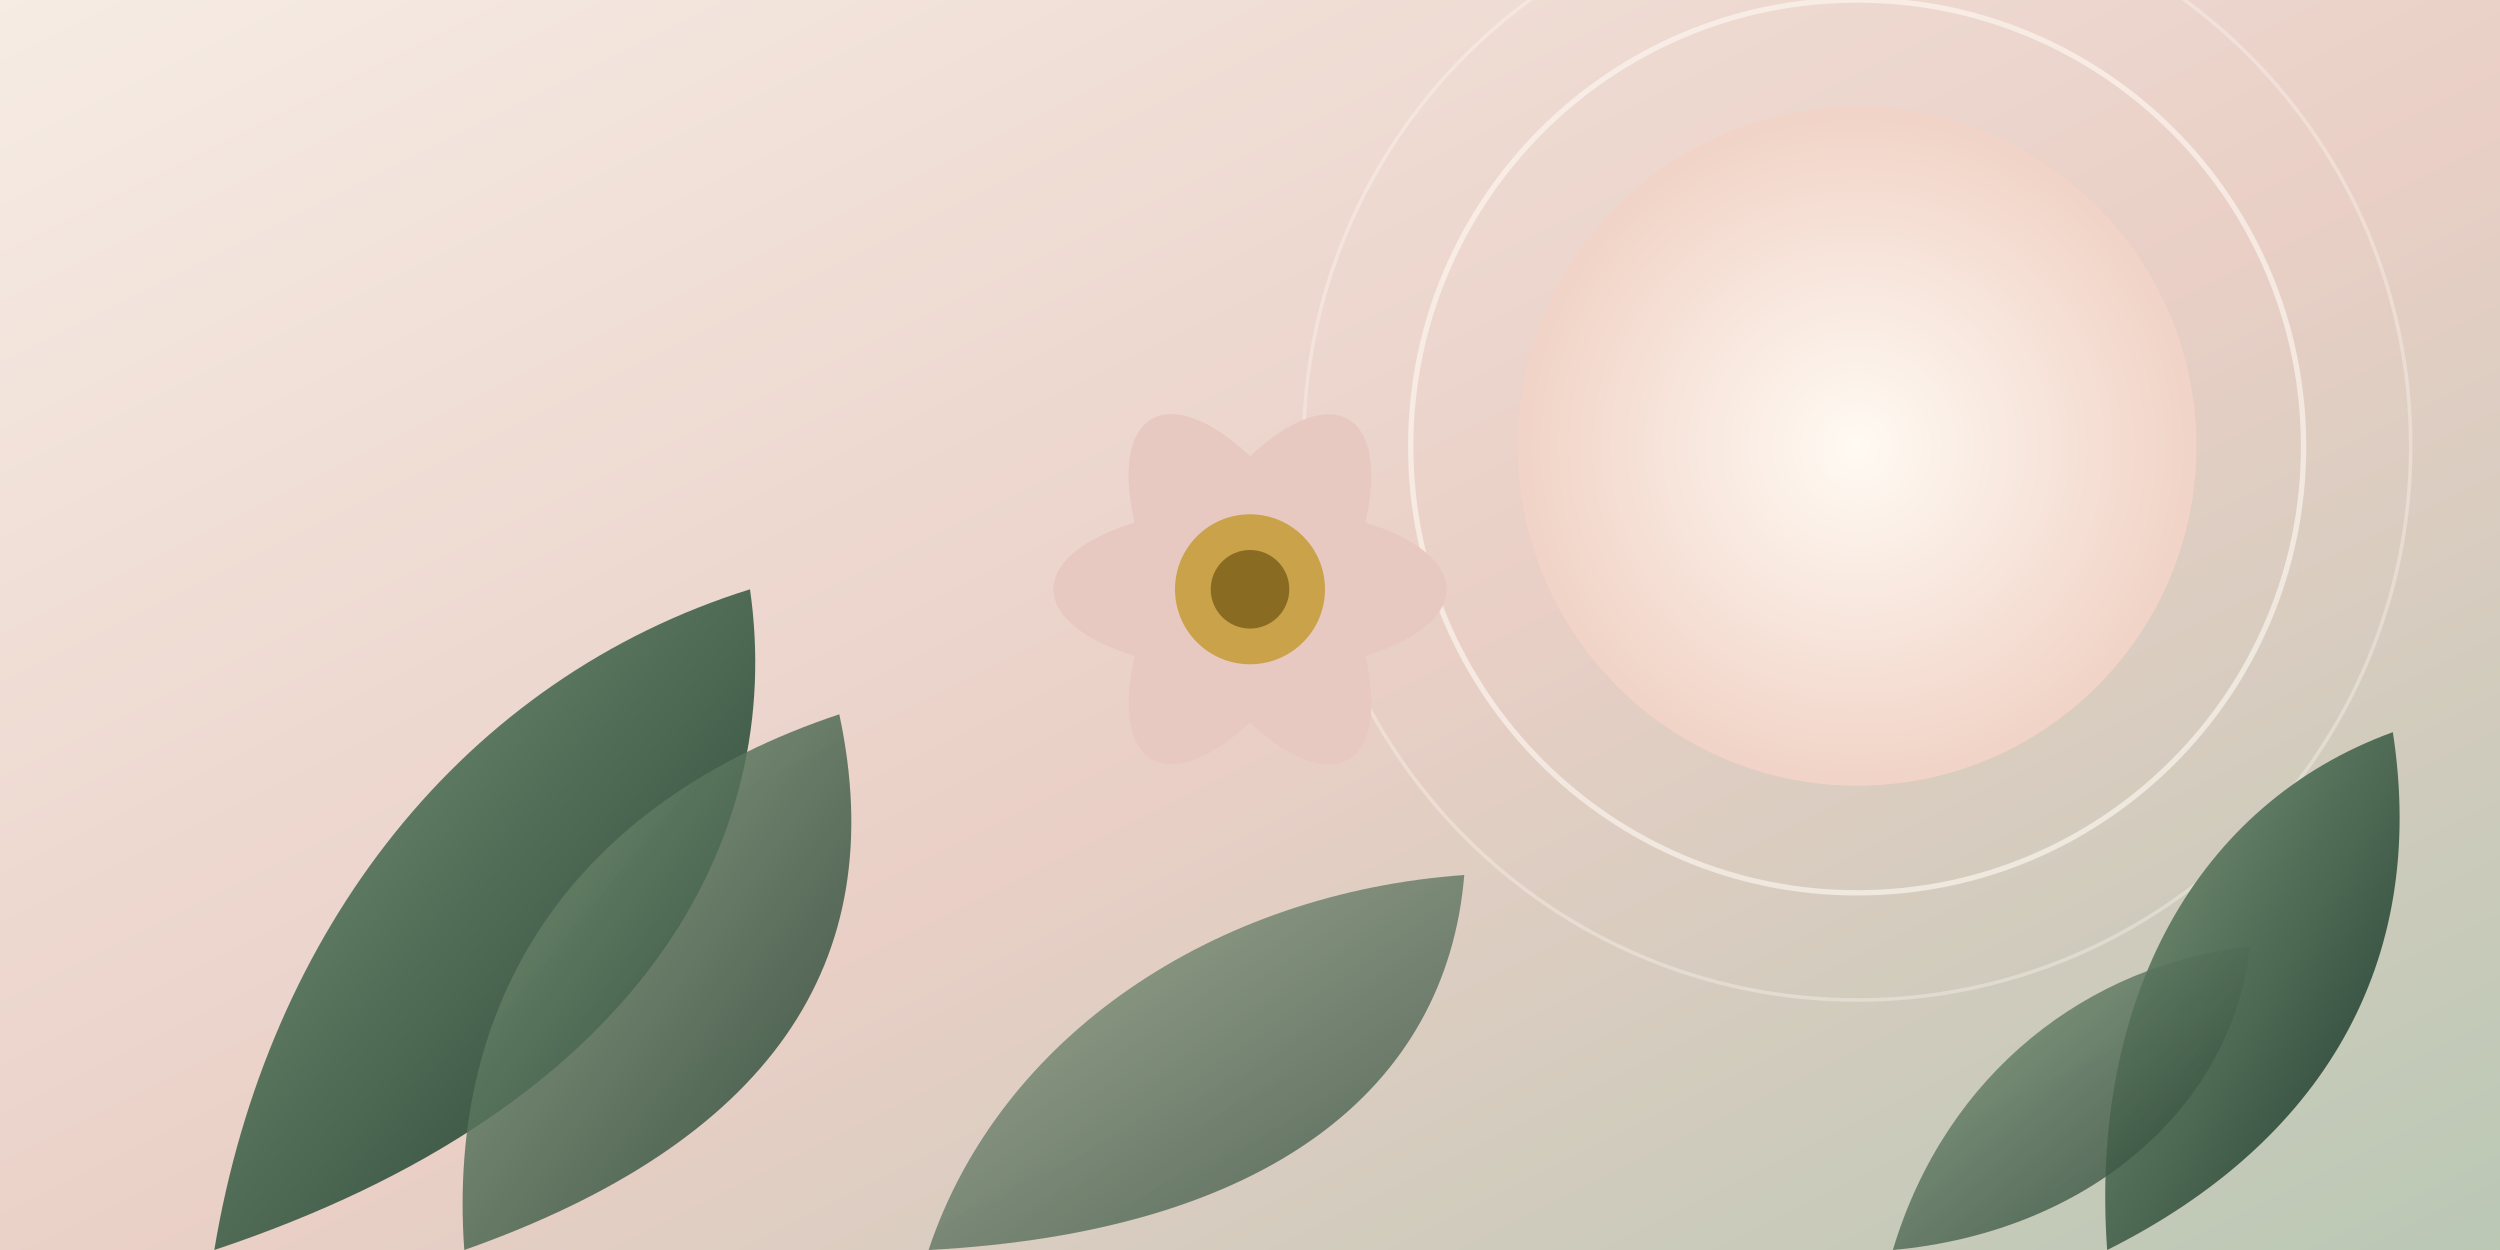
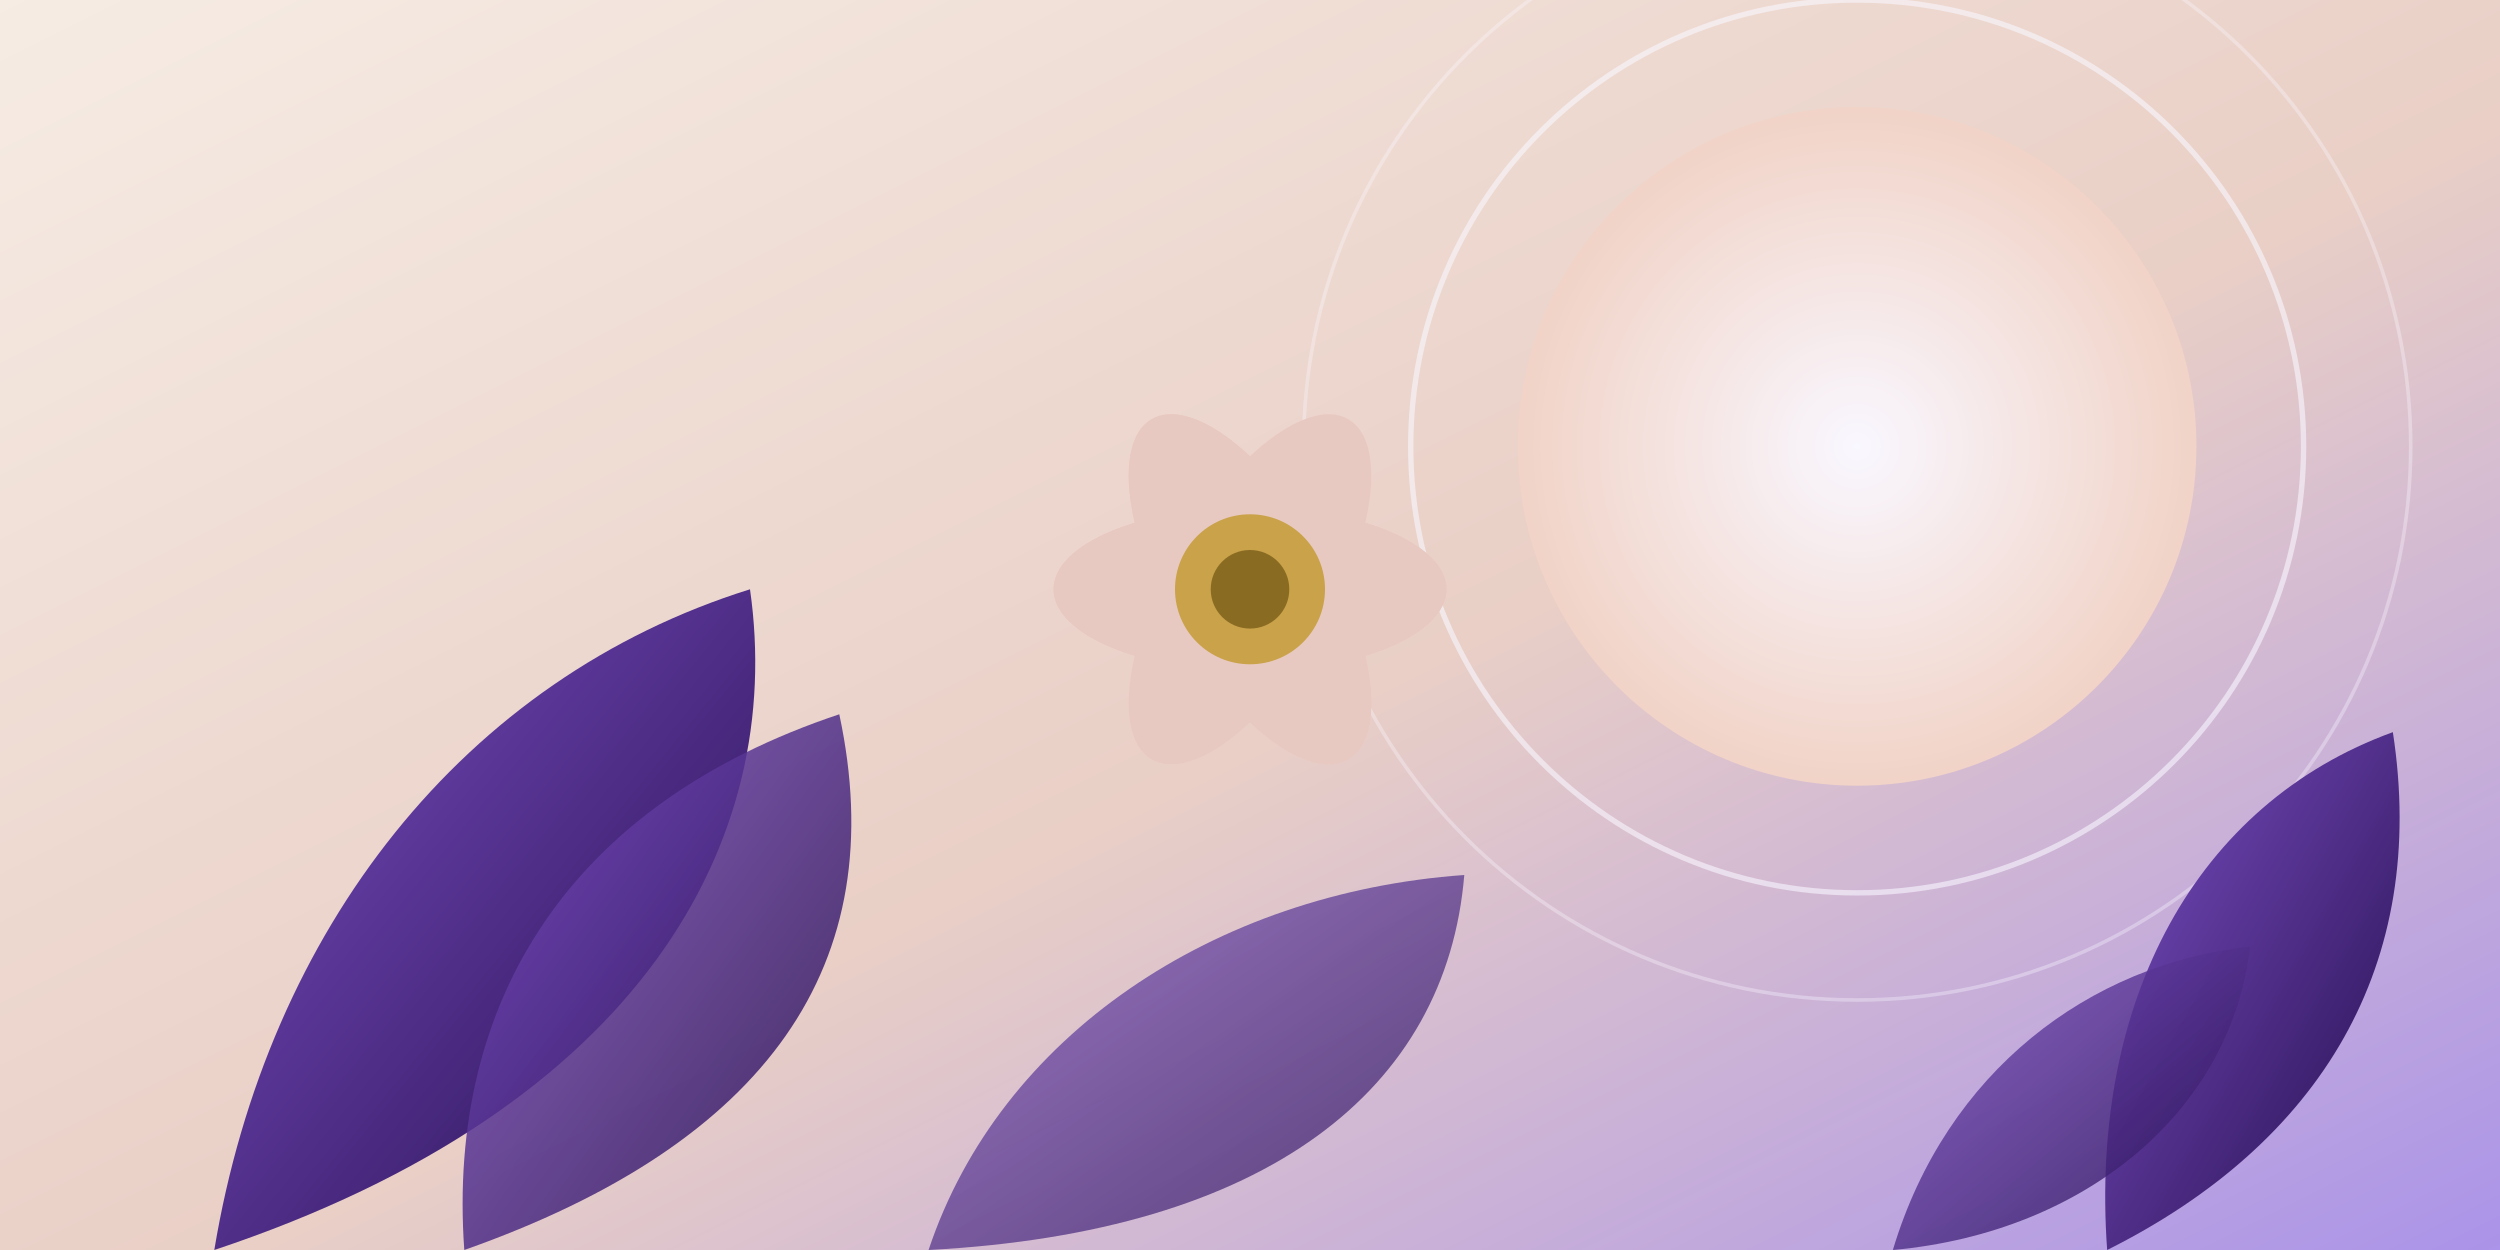
<svg xmlns="http://www.w3.org/2000/svg" width="1400" height="700" viewBox="0 0 1400 700">
  <defs>
    <linearGradient id="bg" x1="0" y1="0" x2="1" y2="1">
      <stop offset="0" stop-color="#f6ece4" />
      <stop offset="0.55" stop-color="#e9cfc6" />
-       <stop offset="1" stop-color="#b9c8b4" />
+       <stop offset="1" stop-color="#aa93e9" />
    </linearGradient>
    <radialGradient id="sun" cx="0.5" cy="0.5" r="0.5">
-       <stop offset="0" stop-color="#fffaf3" />
+       <stop offset="0" stop-color="#f9f7ff" />
      <stop offset="1" stop-color="#f1d3c7" />
    </radialGradient>
    <linearGradient id="leaf" x1="0" y1="0" x2="1" y2="1">
-       <stop offset="0" stop-color="#7f9a7b" />
-       <stop offset="1" stop-color="#1f3a2e" />
+       <stop offset="0" stop-color="#7c50c5" />
+       <stop offset="1" stop-color="#230d4c" />
    </linearGradient>
  </defs>
  <rect width="1400" height="700" fill="url(#bg)" />
  <circle cx="1040" cy="250" r="190" fill="url(#sun)" />
-   <circle cx="1040" cy="250" r="250" fill="none" stroke="#fffaf3" stroke-opacity="0.6" stroke-width="3" />
-   <circle cx="1040" cy="250" r="310" fill="none" stroke="#fffaf3" stroke-opacity="0.35" stroke-width="2" />
+   <circle cx="1040" cy="250" r="250" fill="none" stroke="#f9f7ff" stroke-opacity="0.6" stroke-width="3" />
+   <circle cx="1040" cy="250" r="310" fill="none" stroke="#f9f7ff" stroke-opacity="0.35" stroke-width="2" />
  <g fill="url(#leaf)">
    <path d="M120 700C150 520 260 380 420 330C440 470 360 620 120 700Z" />
    <path d="M260 700C250 560 320 450 470 400C500 540 430 640 260 700Z" opacity="0.85" />
    <path d="M520 700C560 580 680 500 820 490C810 610 710 690 520 700Z" opacity="0.7" />
    <path d="M1180 700C1170 560 1230 450 1340 410C1360 540 1300 640 1180 700Z" />
    <path d="M1060 700C1090 600 1170 540 1260 530C1250 620 1170 690 1060 700Z" opacity="0.8" />
  </g>
  <g fill="#e8c9c1">
    <ellipse cx="700" cy="330" rx="46" ry="110" transform="rotate(-30 700 330)" />
    <ellipse cx="700" cy="330" rx="46" ry="110" transform="rotate(30 700 330)" />
    <ellipse cx="700" cy="330" rx="46" ry="110" transform="rotate(90 700 330)" />
    <ellipse cx="700" cy="330" rx="46" ry="110" transform="rotate(150 700 330)" />
    <ellipse cx="700" cy="330" rx="46" ry="110" transform="rotate(-90 700 330)" />
  </g>
  <circle cx="700" cy="330" r="42" fill="#c9a24a" />
  <circle cx="700" cy="330" r="22" fill="#8a6b22" />
</svg>
